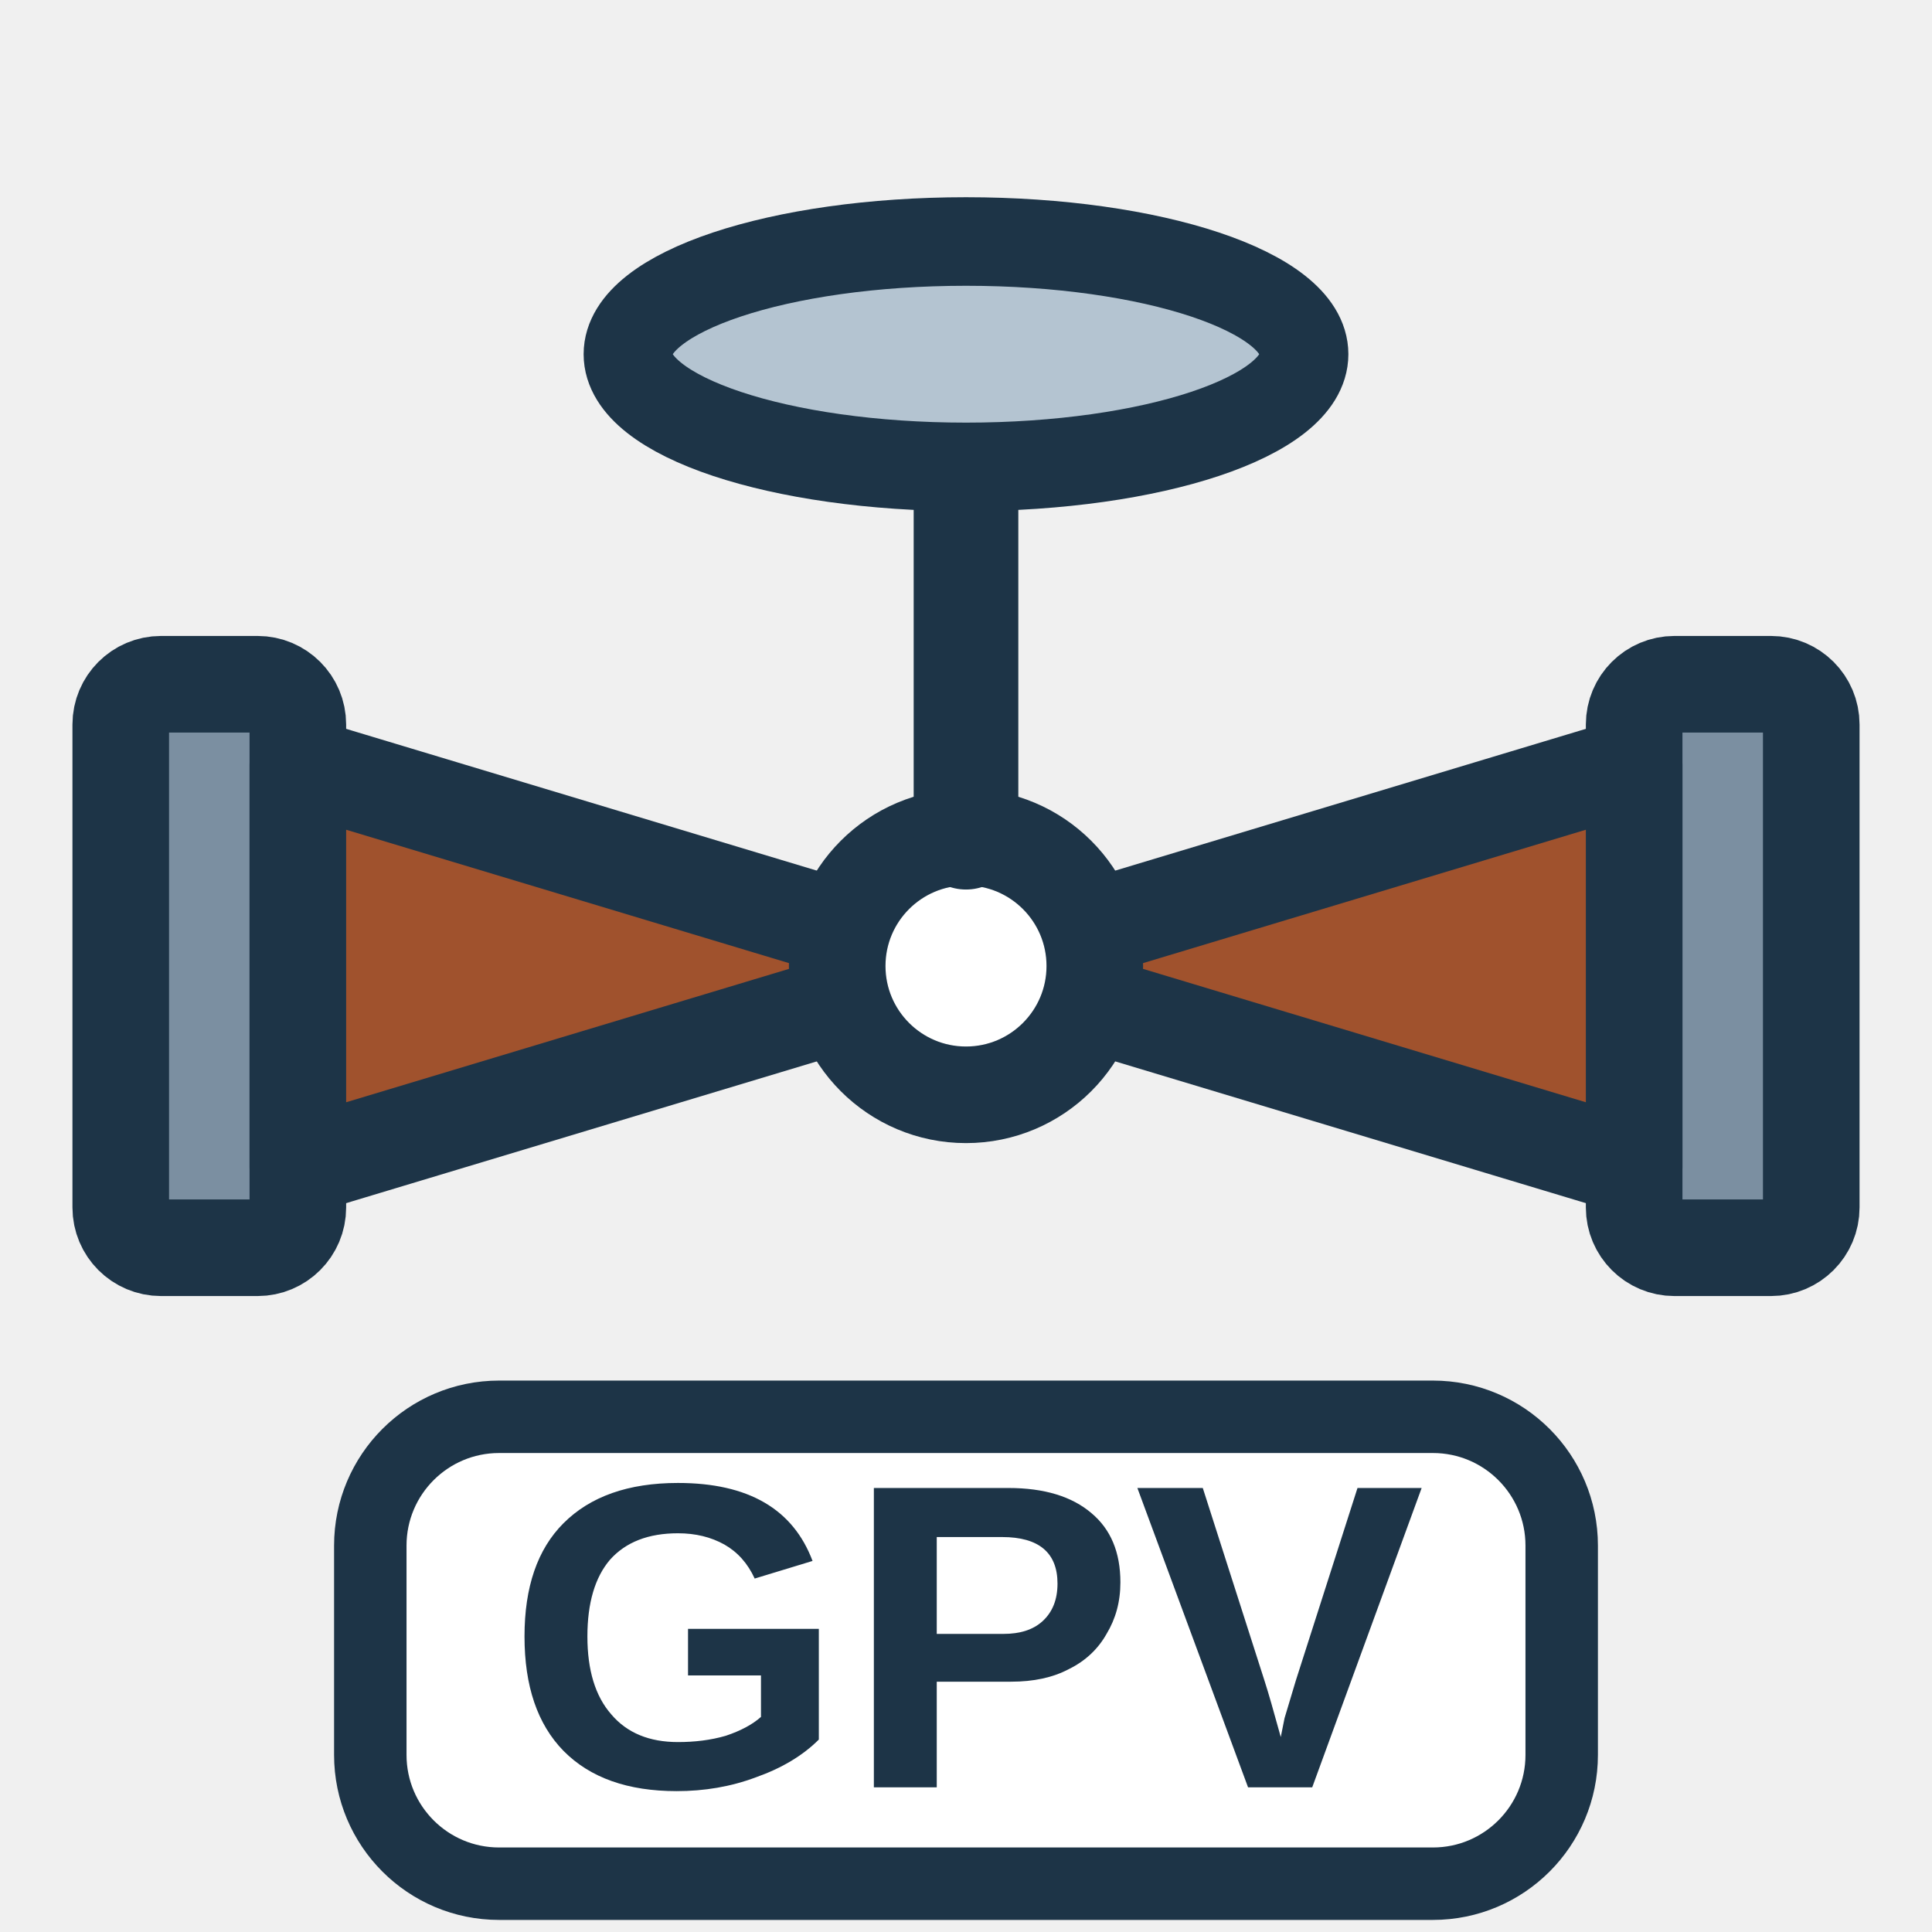
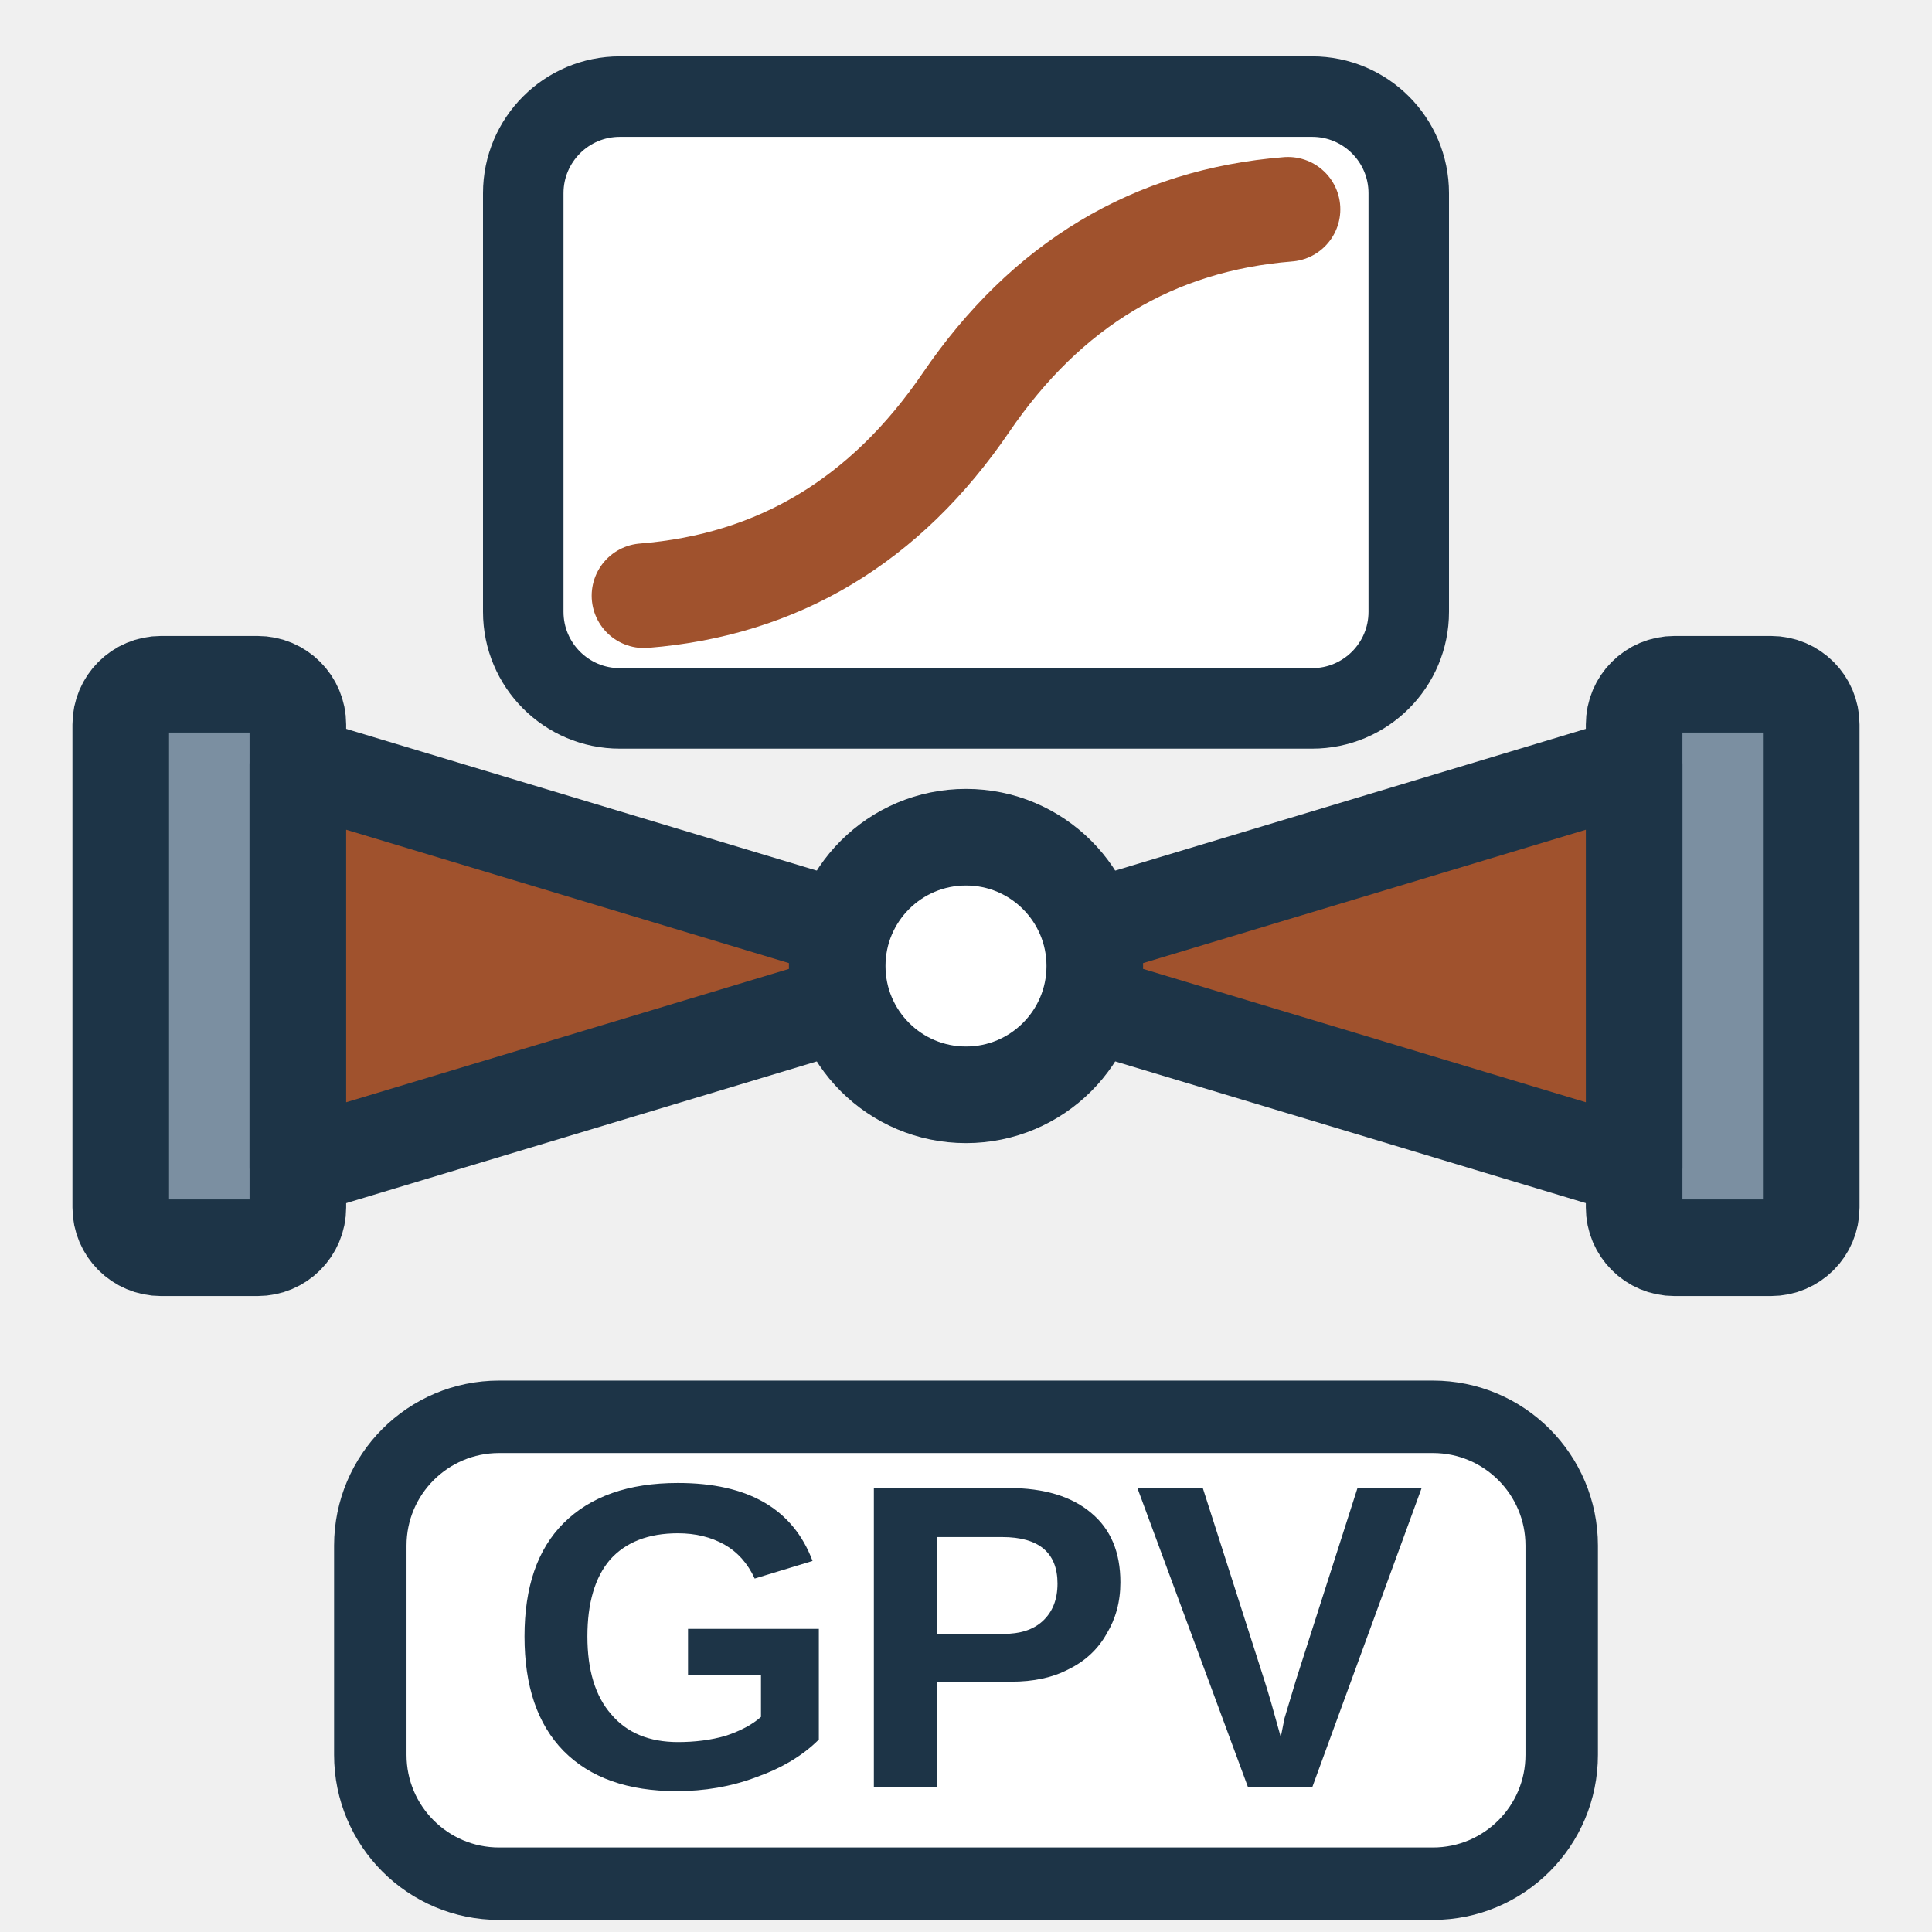
<svg xmlns="http://www.w3.org/2000/svg" viewBox="0 0 24 24">
  <rect x="1.5" y="8.5" width="2.2" height="7" rx="0.5" fill="#7b8fa1" stroke="#1d3447" stroke-width="1.2" />
  <rect x="20.3" y="8.5" width="2.2" height="7" rx="0.5" fill="#7b8fa1" stroke="#1d3447" stroke-width="1.2" />
  <path d="M3.7 9.5 L12 12 L3.7 14.5 Z M20.3 9.5 L12 12 L20.3 14.5 Z" fill="#a0522d" stroke="#1d3447" stroke-width="1.2" stroke-linejoin="round" stroke-linecap="round" />
  <circle cx="12" cy="12" r="1.6" fill="#ffffff" stroke="#1d3447" stroke-width="1.2" />
-   <path d="M12 10.4 V5.2" fill="none" stroke="#1d3447" stroke-width="1.3" stroke-linejoin="round" stroke-linecap="round" />
-   <ellipse cx="12" cy="4.4" rx="4.2" ry="1.4" fill="#b4c4d1" stroke="#1d3447" stroke-width="1.1" />
  <rect x="4.6" y="17.6" width="14.8" height="5.8" rx="1.6" fill="#ffffff" stroke="#1d3447" stroke-width="0.9" />
  <text x="12" y="22.2" font-family="Segoe UI, Arial" font-size="5.4" font-weight="800" fill="#1d3447" text-anchor="middle">GPV</text>
+   <rect x="6.5" y="1.2" width="11" height="7.6" rx="1.2" fill="#ffffff" stroke="#1d3447" stroke-width="1" />
+   <path d="M8 7.4 Q10.5 7.2 12 5 T16 2.6" fill="none" stroke="#a0522d" stroke-width="1.3" stroke-linejoin="round" stroke-linecap="round" />
</svg>
